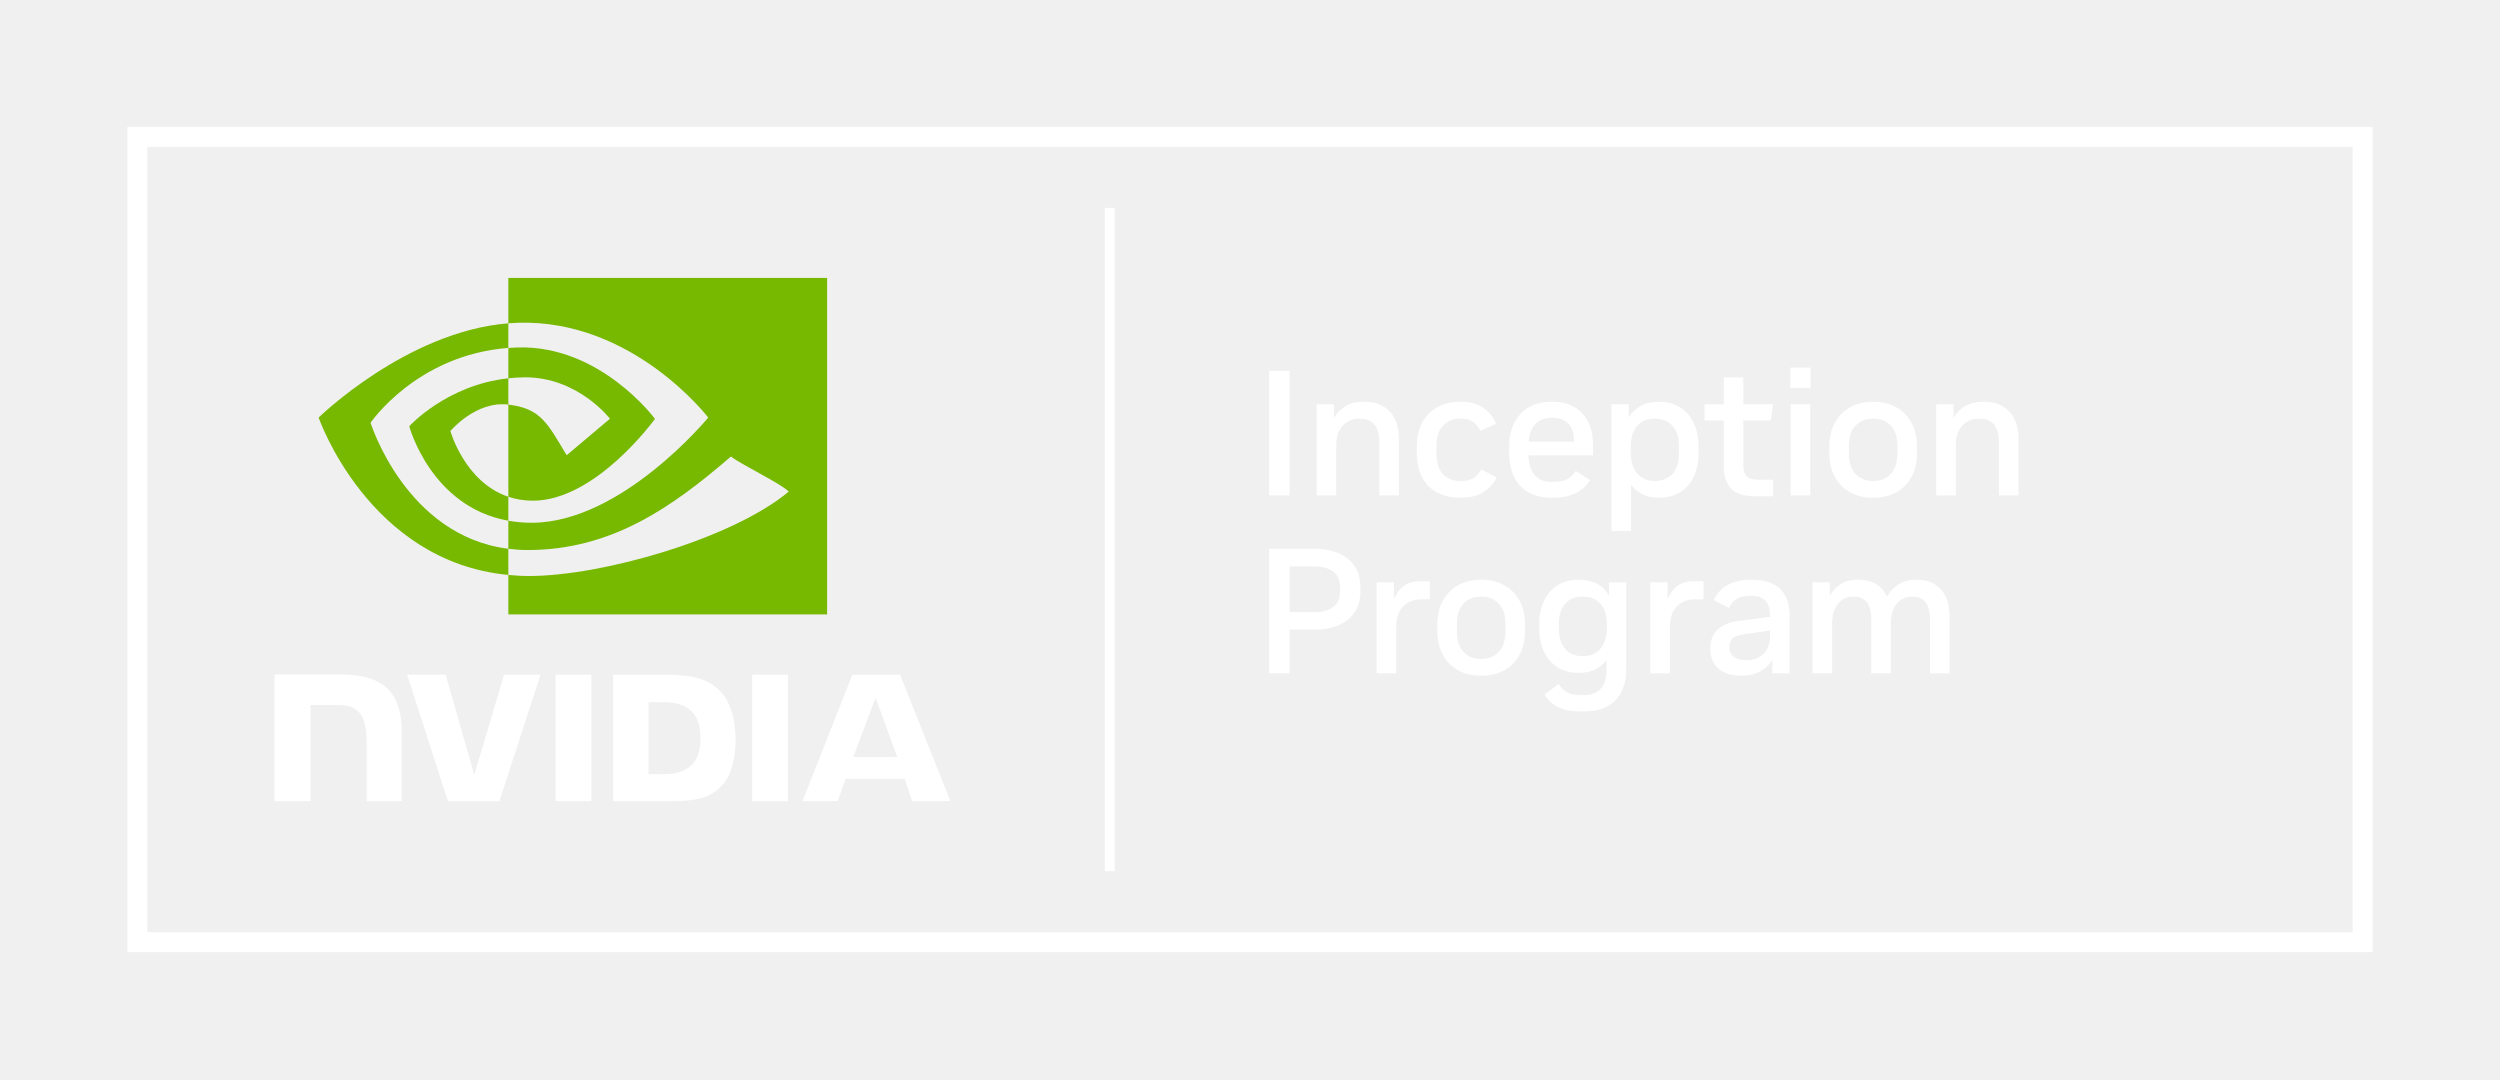
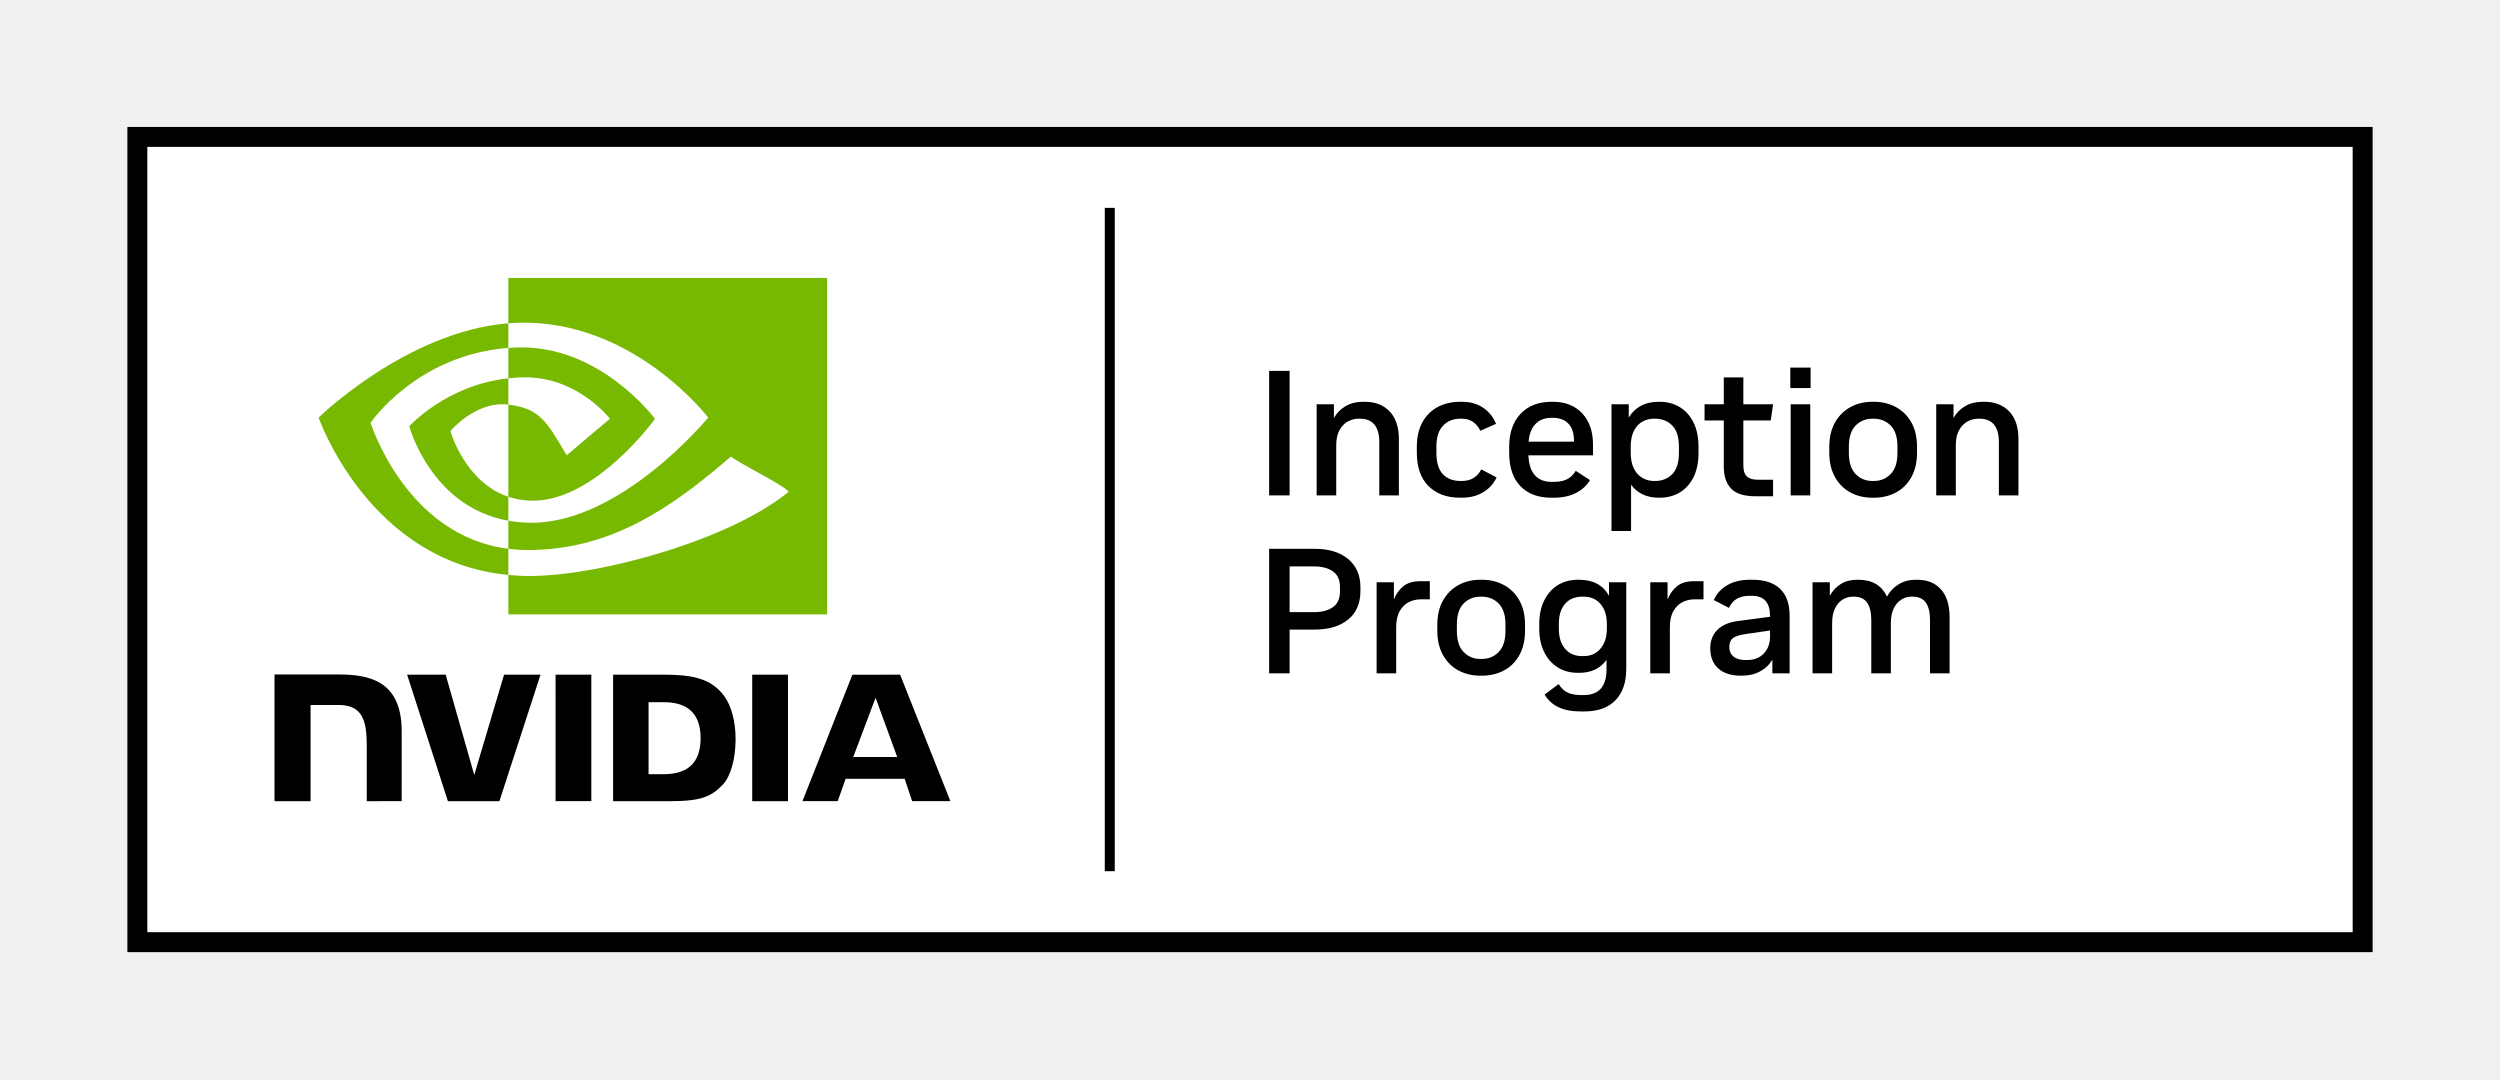
- <svg xmlns="http://www.w3.org/2000/svg" id="Artwork" viewBox="0 0 500.429 216" fill="#fff">
+ <svg xmlns="http://www.w3.org/2000/svg" id="Artwork" viewBox="0 0 500.429 216">
  <defs>
    <style>
+       .cls-1 {
+         fill: #fff;
+       }
+ 
      .cls-2 {
        fill: #76b900;
      }
    </style>
  </defs>
  <g id="Inception_Program" data-name="Inception Program">
+     <rect class="cls-1" x="29.492" y="29.398" width="441.446" height="157.204" />
    <path d="M25.499,25.405V190.595H474.931V25.405H25.499ZM470.938,186.602H29.492V29.398H470.938V186.602Zm-247.796-12.211h-1.996V41.608h1.996V174.392Zm35.002-75.228h-4.097v-24.932h4.097v24.932Zm17.949-10.721c0-1.496-.319-2.642-.961-3.438-.642-.794-1.616-1.193-2.92-1.193h-.249c-.761,0-1.484,.189-2.174,.57-.688,.381-1.247,.961-1.674,1.745-.427,.783-.64,1.78-.64,2.992v10.044h-3.92v-18.237h3.456v2.743c.57-.997,1.347-1.786,2.333-2.368,.986-.582,2.155-.874,3.508-.874h.358c2.066,0,3.715,.642,4.95,1.923,1.235,1.283,1.854,3.135,1.854,5.557v11.256h-3.92v-10.721Zm9.849,8.85c-1.554-1.554-2.333-3.78-2.333-6.678v-1.175c0-1.9,.361-3.519,1.086-4.863,.725-1.341,1.739-2.368,3.046-3.081,1.307-.711,2.814-1.069,4.525-1.069h.356c1.685,0,3.116,.404,4.293,1.212,1.175,.808,2.024,1.877,2.545,3.204l-3.133,1.39c-.358-.734-.839-1.324-1.444-1.763-.605-.439-1.359-.659-2.261-.659h-.321c-1.401,0-2.547,.464-3.436,1.39-.891,.926-1.336,2.315-1.336,4.167v1.318c0,1.923,.433,3.336,1.299,4.238,.868,.903,2.024,1.353,3.473,1.353h.321c.949,0,1.745-.207,2.387-.622,.64-.416,1.138-.98,1.496-1.693l3.063,1.604c-.524,1.187-1.39,2.161-2.601,2.92-1.21,.76-2.659,1.14-4.345,1.14h-.356c-2.661,0-4.768-.779-6.324-2.335Zm24.596,2.335h.533c1.687,0,3.147-.315,4.382-.945,1.235-.628,2.172-1.49,2.814-2.582l-2.849-1.852c-.427,.736-.992,1.287-1.693,1.656-.7,.367-1.585,.551-2.654,.551h-.533c-1.401,0-2.499-.439-3.295-1.316-.794-.879-1.227-2.209-1.299-3.991h12.928v-2.172c0-2.611-.717-4.689-2.155-6.233-1.436-1.542-3.388-2.315-5.858-2.315h-.321c-2.588,0-4.642,.802-6.162,2.404-1.521,1.604-2.281,3.817-2.281,6.643v1.175c0,2.874,.742,5.089,2.227,6.643,1.484,1.556,3.556,2.335,6.216,2.335Zm-3.152-14.783c.796-.806,1.846-1.21,3.152-1.21h.284c1.33,0,2.37,.387,3.118,1.158,.748,.771,1.123,1.894,1.123,3.365v.249h-9.084c.143-1.567,.611-2.754,1.407-3.562Zm24.843,14.783c1.496,0,2.826-.346,3.989-1.034s2.083-1.703,2.76-3.046c.676-1.341,1.015-2.973,1.015-4.898v-1.175c0-1.946-.338-3.591-1.015-4.932-.676-1.341-1.596-2.364-2.76-3.063s-2.493-1.051-3.989-1.051h-.215c-1.401,0-2.605,.28-3.614,.837-1.011,.559-1.799,1.336-2.369,2.333v-2.671h-3.456v25.361h3.92v-9.262c.593,.831,1.359,1.473,2.296,1.923,.937,.452,2.012,.678,3.224,.678h.215Zm-1.177-3.349c-.783,0-1.531-.195-2.244-.588-.711-.392-1.287-1.009-1.726-1.852-.441-.843-.659-1.929-.659-3.259v-1.106c0-1.353,.218-2.445,.659-3.276,.439-.831,1.009-1.436,1.709-1.817,.7-.381,1.455-.57,2.261-.57h.286c1.353,0,2.482,.452,3.384,1.353,.901,.903,1.353,2.329,1.353,4.275v1.21c0,1.948-.452,3.373-1.353,4.275-.903,.903-2.031,1.353-3.384,1.353h-.286Zm13.999-12.111h-3.848v-3.241h3.848v-5.379h3.918v5.379h5.949l-.464,3.241h-5.485v9.012c0,1.02,.238,1.751,.713,2.19,.474,.441,1.187,.659,2.136,.659h3.1v3.313h-3.491c-2.304,0-3.943-.516-4.917-1.55-.974-1.032-1.459-2.511-1.459-4.434v-9.19Zm13.32-10.578h4.061v4.095h-4.061v-4.095Zm.072,7.337h3.92v18.237h-3.92v-18.237Zm11.95,17.65c1.295,.7,2.76,1.051,4.399,1.051h.321c1.639,0,3.11-.352,4.416-1.051,1.306-.7,2.333-1.728,3.081-3.081,.748-1.355,1.123-2.98,1.123-4.88v-1.175c0-1.9-.375-3.519-1.123-4.863-.748-1.341-1.774-2.368-3.081-3.081-1.307-.711-2.777-1.069-4.416-1.069h-.321c-1.639,0-3.104,.358-4.399,1.069-1.295,.713-2.321,1.739-3.081,3.081-.76,1.343-1.14,2.974-1.14,4.898v1.14c0,1.9,.381,3.525,1.14,4.88,.76,1.353,1.786,2.381,3.081,3.081Zm-.302-9.208c0-1.875,.45-3.27,1.353-4.184s2.018-1.372,3.347-1.372h.286c1.353,0,2.48,.458,3.382,1.372,.903,.914,1.355,2.31,1.355,4.184v1.318c0,1.877-.452,3.276-1.355,4.202-.903,.928-2.029,1.39-3.382,1.39h-.286c-1.33,0-2.445-.462-3.347-1.39-.903-.926-1.353-2.325-1.353-4.202v-1.318Zm33.945-1.461v11.256h-3.92v-10.721c0-1.496-.319-2.642-.961-3.438-.642-.794-1.616-1.193-2.92-1.193h-.249c-.761,0-1.484,.189-2.174,.57-.688,.381-1.247,.961-1.674,1.745-.427,.783-.64,1.78-.64,2.992v10.044h-3.92v-18.237h3.456v2.743c.57-.997,1.347-1.786,2.333-2.368s2.155-.874,3.508-.874h.358c2.066,0,3.715,.642,4.95,1.923,1.235,1.283,1.853,3.135,1.853,5.557Zm-134.174,23.995c-1.639-1.364-3.871-2.047-6.697-2.047h-9.119v24.932h4.097v-8.763h5.021c2.826,0,5.058-.671,6.697-2.012,1.639-1.341,2.457-3.247,2.457-5.717v-.748c0-2.399-.818-4.279-2.457-5.646Zm-1.639,6.502c0,1.424-.47,2.47-1.407,3.133-.937,.665-2.19,.997-3.757,.997h-4.915v-9.153h4.915c1.567,0,2.82,.332,3.757,.997s1.407,1.699,1.407,3.098v.928Zm16.134-2.066h1.853v3.632h-1.817c-.856,0-1.656,.191-2.404,.57-.748,.381-1.355,.98-1.817,1.799-.464,.82-.694,1.906-.694,3.259v9.19h-3.92v-18.237h3.456v3.456c.45-1.115,1.086-2.006,1.906-2.671,.82-.665,1.964-.997,3.436-.997Zm16.707,.783c-1.307-.711-2.777-1.069-4.416-1.069h-.321c-1.639,0-3.104,.358-4.399,1.069-1.295,.713-2.321,1.739-3.081,3.081-.76,1.343-1.14,2.974-1.14,4.898v1.14c0,1.9,.381,3.525,1.14,4.88,.76,1.353,1.786,2.381,3.081,3.081s2.76,1.051,4.399,1.051h.321c1.639,0,3.11-.352,4.416-1.051s2.333-1.728,3.081-3.081c.748-1.355,1.123-2.98,1.123-4.88v-1.175c0-1.9-.375-3.519-1.123-4.863-.748-1.341-1.774-2.368-3.081-3.081Zm.286,9.19c0,1.877-.452,3.276-1.355,4.202-.903,.928-2.029,1.39-3.382,1.39h-.286c-1.33,0-2.445-.462-3.348-1.39-.903-.926-1.353-2.325-1.353-4.202v-1.318c0-1.875,.45-3.27,1.353-4.184,.903-.914,2.018-1.372,3.348-1.372h.286c1.353,0,2.48,.458,3.382,1.372,.903,.914,1.355,2.31,1.355,4.184v1.318Zm20.729-7.053c-1.189-2.138-3.183-3.206-5.986-3.206h-.249c-1.542,0-2.897,.369-4.059,1.105-1.165,.736-2.066,1.768-2.708,3.098-.642,1.33-.962,2.874-.962,4.631v.961c0,1.759,.321,3.301,.962,4.631,.642,1.33,1.542,2.364,2.708,3.098,1.162,.736,2.516,1.105,4.059,1.105h.249c2.424,0,4.252-.868,5.487-2.601v1.888c0,3.442-1.521,5.164-4.559,5.164h-.464c-1.164,0-2.095-.172-2.797-.516-.7-.344-1.287-.908-1.763-1.691l-2.814,2.101c.665,1.115,1.585,1.96,2.76,2.53,1.177,.568,2.665,.854,4.47,.854h.748c2.685,0,4.749-.742,6.198-2.227,1.448-1.484,2.172-3.591,2.172-6.322v-17.311h-3.454v2.708Zm-.429,6.554c0,1.662-.421,2.998-1.264,4.007s-1.966,1.513-3.365,1.513h-.321c-1.45,0-2.59-.491-3.419-1.477-.833-.986-1.247-2.321-1.247-4.008v-.997c0-1.685,.414-3.009,1.247-3.972,.829-.961,1.969-1.442,3.419-1.442h.321c1.399,0,2.522,.493,3.365,1.479s1.264,2.321,1.264,4.007v.891Zm17.489-9.474h1.853v3.632h-1.817c-.856,0-1.656,.191-2.404,.57-.748,.381-1.355,.98-1.817,1.799-.464,.82-.694,1.906-.694,3.259v9.19h-3.92v-18.237h3.456v3.456c.45-1.115,1.086-2.006,1.906-2.671,.82-.665,1.964-.997,3.436-.997Zm11.683-.286h-.535c-1.78,0-3.293,.363-4.54,1.086-1.247,.725-2.143,1.716-2.69,2.975l3.029,1.567c.427-.877,.978-1.502,1.656-1.869,.676-.369,1.525-.553,2.545-.553h.392c2.422,0,3.634,1.353,3.634,4.061v.143l-6.448,.854c-1.805,.238-3.175,.831-4.113,1.78-.939,.951-1.407,2.172-1.407,3.668,0,1.734,.533,3.083,1.602,4.043,1.069,.962,2.576,1.444,4.523,1.444h.249c1.355,0,2.565-.292,3.634-.874,1.069-.582,1.877-1.37,2.422-2.368v2.777h3.456v-11.54c0-2.35-.63-4.138-1.888-5.361-1.258-1.222-3.098-1.834-5.52-1.834Zm3.491,11.291c0,1.45-.416,2.607-1.247,3.473-.831,.868-1.948,1.301-3.349,1.301h-.356c-1.02,0-1.811-.232-2.368-.696-.559-.462-.837-1.098-.837-1.906,0-.806,.242-1.399,.729-1.78,.487-.379,1.347-.653,2.582-.819l4.845-.711v1.138Zm34.211-9.368c1.152,1.283,1.728,3.135,1.728,5.557v11.256h-3.918v-10.721c0-1.496-.28-2.642-.837-3.438-.559-.794-1.444-1.192-2.654-1.192h-.286c-.665,0-1.312,.189-1.94,.57-.63,.381-1.14,.961-1.533,1.745-.39,.783-.588,1.78-.588,2.992v10.044h-3.918v-10.721c0-1.496-.28-2.642-.837-3.438-.559-.794-1.444-1.192-2.654-1.192h-.286c-.665,0-1.312,.189-1.94,.57-.63,.381-1.14,.961-1.531,1.745-.392,.783-.588,1.78-.588,2.992v10.044h-3.92v-18.237h3.456v2.708c.545-.997,1.276-1.782,2.19-2.35,.914-.57,1.989-.856,3.224-.856h.321c2.754,0,4.654,1.129,5.7,3.384,.57-1.044,1.347-1.871,2.333-2.476,.986-.605,2.13-.908,3.436-.908h.321c1.995,0,3.568,.642,4.72,1.923Z" />
    <g id="NVIDIA_Logo" data-name="NVIDIA Logo">
      <path id="NVIDIA" d="M111.212,135.046l.003,25.324h7.152v-25.324l-7.154-0Zm-56.262-.034v25.359h7.216v-19.255l5.59,.002c1.852,0,3.17,.461,4.063,1.413,1.131,1.206,1.593,3.149,1.593,6.705v11.135l6.99-.001,.001-14.009c0-10-6.374-11.348-12.61-11.348h-12.843m67.778,.035v25.323h11.6c6.181,0,8.198-1.028,10.379-3.333,1.542-1.618,2.539-5.169,2.539-9.051,0-3.559-.843-6.735-2.315-8.713-2.65-3.536-6.467-4.228-12.166-4.228h-10.038Zm7.094,5.514h3.075c4.461,0,7.346,2.003,7.346,7.202,0,5.199-2.885,7.203-7.346,7.203h-3.075v-14.404Zm-28.922-5.514l-5.969,20.07-5.72-20.069-7.72-.001,8.168,25.323h10.308l8.232-25.323h-7.3Zm49.674,25.323h7.153v-25.322l-7.155-.001,.002,25.323Zm20.049-25.314l-9.987,25.306h7.052l1.58-4.473h11.819l1.496,4.473h7.657l-10.063-25.308-9.554,.002Zm4.643,4.617l4.332,11.855h-8.802l4.469-11.855Z" />
      <path id="Eye_Mark" data-name="Eye Mark" class="cls-2" d="M101.757,75.727v-6.084c.59-.042,1.187-.073,1.795-.093,16.639-.523,27.556,14.297,27.556,14.297,0,0-11.79,16.376-24.432,16.376-1.821,0-3.45-.293-4.919-.787v-18.448c6.478,.782,7.78,3.644,11.675,10.135l8.661-7.303s-6.323-8.292-16.981-8.292c-1.16,0-2.268,.082-3.356,.198m0-20.097v9.087c.597-.047,1.195-.085,1.795-.107,23.14-.78,38.215,18.977,38.215,18.977,0,0-17.316,21.056-35.355,21.056-1.653,0-3.201-.153-4.655-.41v5.617c1.244,.158,2.532,.251,3.876,.251,16.788,0,28.928-8.573,40.684-18.72,1.948,1.561,9.928,5.357,11.569,7.021-11.178,9.357-37.227,16.899-51.994,16.899-1.423,0-2.792-.086-4.134-.215v7.894h63.806V55.63h-63.806Zm0,43.807v4.796c-15.527-2.768-19.836-18.908-19.836-18.908,0,0,7.455-8.26,19.836-9.598v5.262c-.01,0-.016-.002-.024-.002-6.497-.78-11.574,5.291-11.574,5.291,0,0,2.844,10.219,11.598,13.16m-27.577-14.812s9.202-13.579,27.577-14.983v-4.926c-20.352,1.633-37.976,18.87-37.976,18.87,0,0,9.981,28.858,37.976,31.5v-5.236c-20.543-2.585-27.577-25.225-27.577-25.225Z" />
    </g>
  </g>
</svg>
